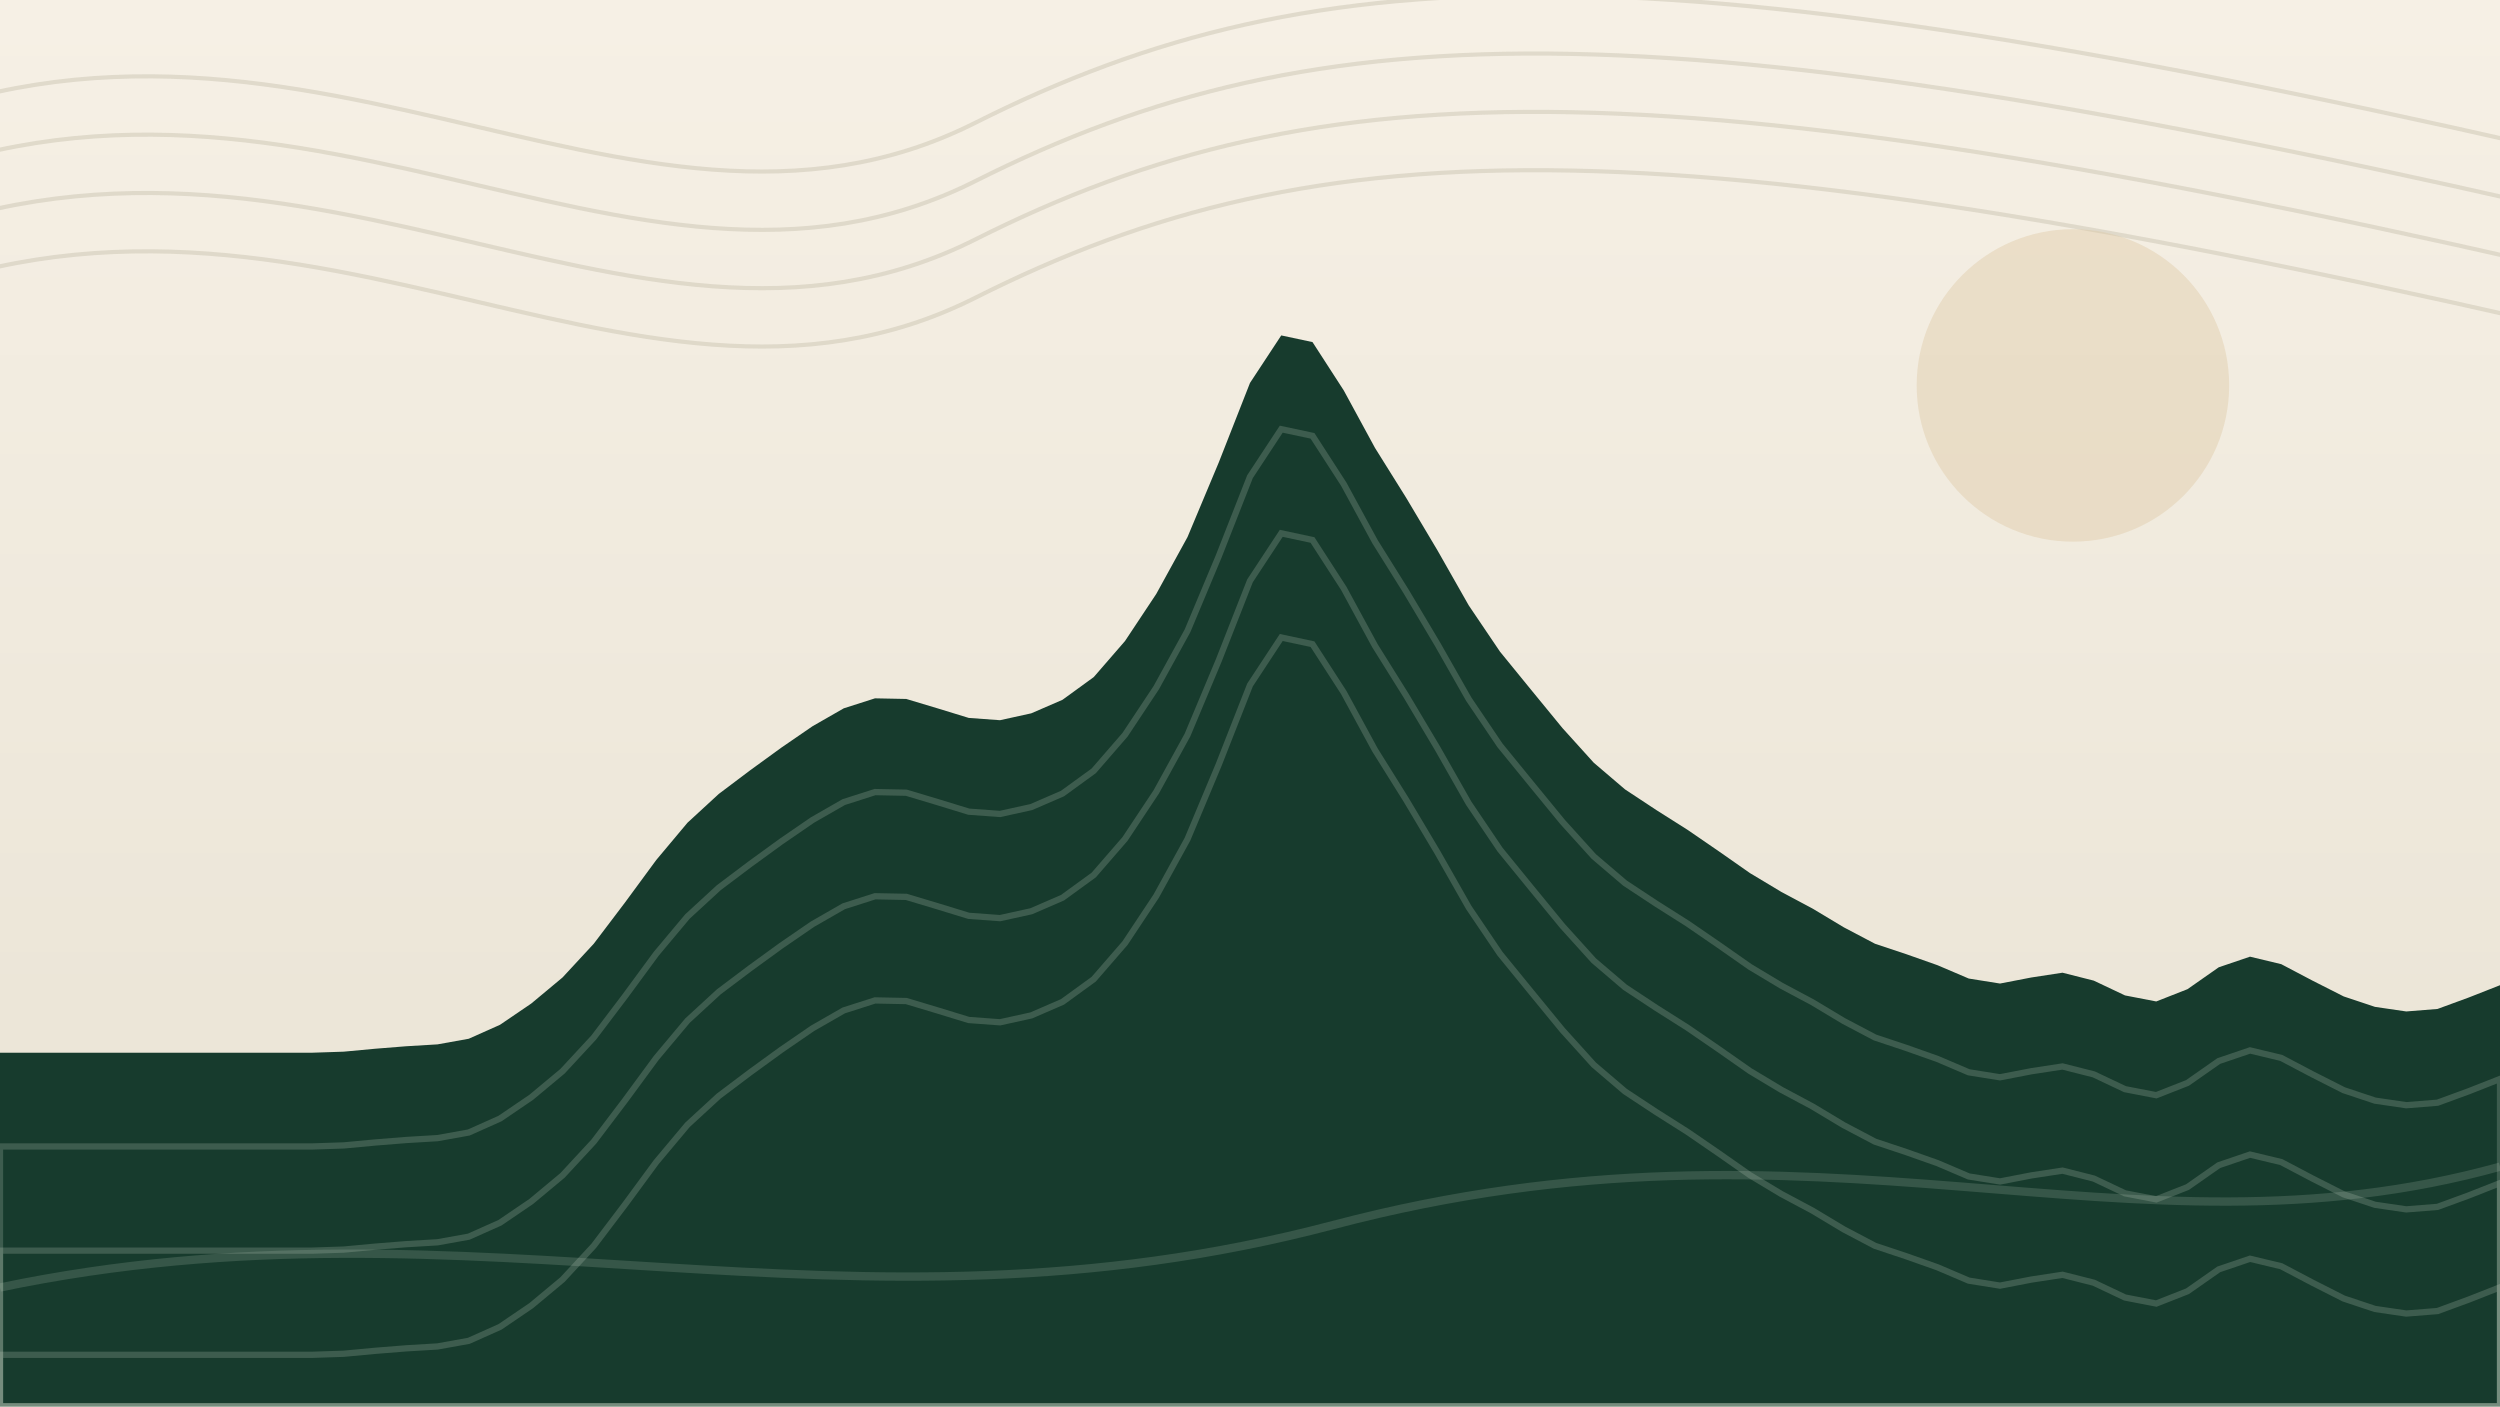
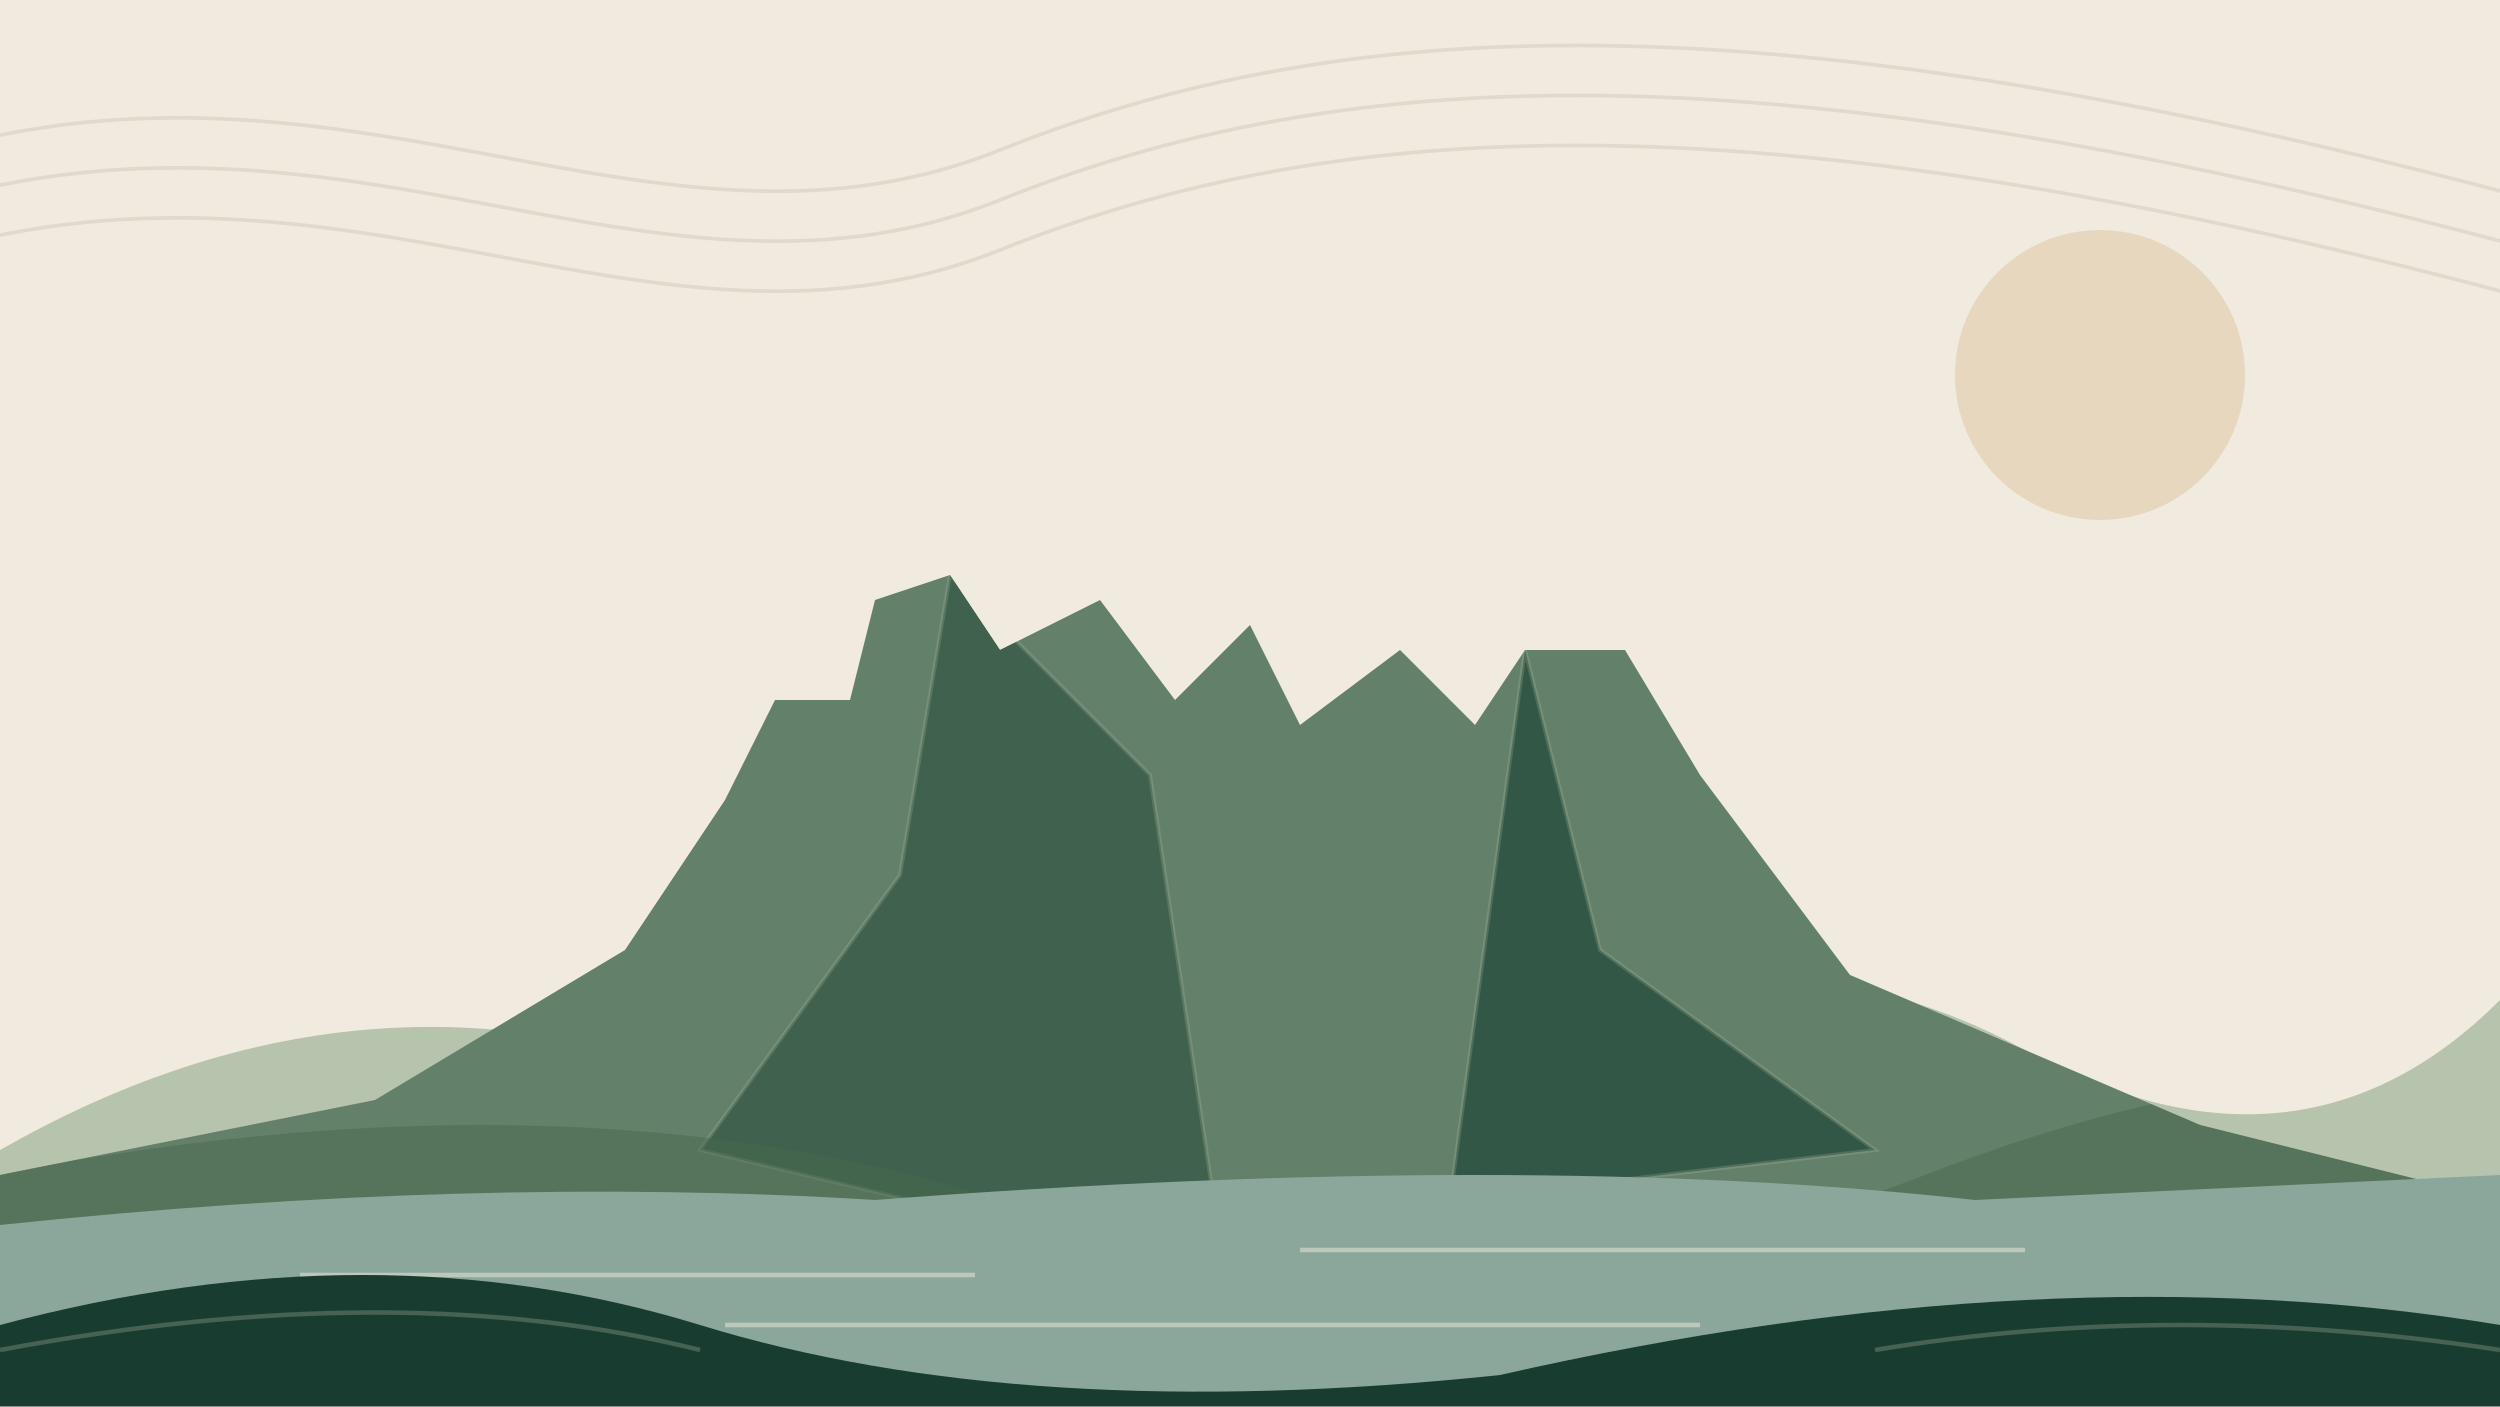
<svg xmlns="http://www.w3.org/2000/svg" viewBox="0 0 1200 675" role="img" aria-labelledby="title desc">
-   <defs>
-     <linearGradient id="paper" x2="0" y2="1">
-       <stop stop-color="#f6f0e5" />
-       <stop offset="1" stop-color="#e8e2d3" />
-     </linearGradient>
-     <clipPath id="ridge">
-       <path d="M 0 505.3 L 0.0 505.3 L 15.0 505.3 L 30.0 505.3 L 45.0 505.3 L 60.0 505.3 L 75.0 505.3 L 90.0 505.3 L 105.0 505.3 L 120.0 505.3 L 135.0 505.3 L 150.0 505.3 L 165.0 504.8 L 180.0 503.4 L 195.0 502.2 L 210.0 501.3 L 225.0 498.6 L 240.0 491.9 L 255.0 481.7 L 270.0 469.2 L 285.0 453.0 L 300.0 433.2 L 315.0 412.8 L 330.0 394.9 L 345.0 381.1 L 360.0 369.8 L 375.0 358.9 L 390.0 348.6 L 405.0 340.0 L 420.0 335.2 L 435.0 335.5 L 450.0 340.0 L 465.0 344.6 L 480.0 345.7 L 495.0 342.4 L 510.0 335.9 L 525.0 325.0 L 540.0 307.7 L 555.0 285.1 L 570.0 257.8 L 585.0 222.0 L 600.0 183.8 L 615.0 161.0 L 630.0 164.2 L 645.0 187.4 L 660.0 215.0 L 675.0 239.0 L 690.0 264.2 L 705.0 290.6 L 720.0 312.8 L 735.0 331.2 L 750.0 349.5 L 765.0 366.1 L 780.0 378.9 L 795.0 388.8 L 810.0 398.3 L 825.0 408.6 L 840.0 419.1 L 855.0 428.1 L 870.0 436.1 L 885.0 445.1 L 900.0 453.0 L 915.0 458.0 L 930.0 463.3 L 945.0 469.7 L 960.0 472.1 L 975.0 469.2 L 990.0 466.9 L 1005.0 470.7 L 1020.0 477.8 L 1035.0 480.7 L 1050.0 474.8 L 1065.0 464.3 L 1080.0 459.2 L 1095.0 462.8 L 1110.0 470.7 L 1125.0 478.3 L 1140.0 483.3 L 1155.0 485.5 L 1170.0 484.3 L 1185.0 478.8 L 1200.0 472.9 L 1200 675 L 0 675 Z" />
-     </clipPath>
-   </defs>
-   <rect width="1200" height="675" fill="url(#paper)" />
-   <g fill="none" stroke="#c9c1af" stroke-opacity=".48" stroke-width="2">
-     <path d="M-80 72 C135 -35 301 143 468 59 S801 -27 1260 80" />
-     <path d="M-80 100 C135 -7 301 171 468 87 S801 1 1260 108" />
-     <path d="M-80 128 C135 21 301 199 468 115 S801 29 1260 136" />
-     <path d="M-80 156 C135 49 301 227 468 143 S801 57 1260 164" />
-   </g>
-   <circle cx="995" cy="185" r="75" fill="#ddc9a4" fill-opacity=".42" />
-   <path d="M 0 562.2 L 0.0 562.2 L 15.0 562.2 L 30.0 562.2 L 45.0 562.2 L 60.0 562.2 L 75.0 562.2 L 90.0 562.2 L 105.0 562.2 L 120.0 562.2 L 135.0 562.2 L 150.0 562.2 L 165.0 562.0 L 180.0 561.4 L 195.0 560.9 L 210.0 560.6 L 225.0 559.4 L 240.0 556.6 L 255.0 552.3 L 270.0 547.0 L 285.0 540.3 L 300.0 532.0 L 315.0 523.4 L 330.0 515.8 L 345.0 510.1 L 360.0 505.3 L 375.0 500.7 L 390.0 496.4 L 405.0 492.8 L 420.0 490.8 L 435.0 490.9 L 450.0 492.8 L 465.0 494.8 L 480.0 495.2 L 495.0 493.8 L 510.0 491.1 L 525.0 486.5 L 540.0 479.2 L 555.0 469.8 L 570.0 458.3 L 585.0 443.2 L 600.0 427.2 L 615.0 417.6 L 630.0 419.0 L 645.0 428.7 L 660.0 440.3 L 675.0 450.4 L 690.0 460.9 L 705.0 472.1 L 720.0 481.4 L 735.0 489.1 L 750.0 496.8 L 765.0 503.8 L 780.0 509.1 L 795.0 513.3 L 810.0 517.3 L 825.0 521.6 L 840.0 526.0 L 855.0 529.8 L 870.0 533.2 L 885.0 536.9 L 900.0 540.3 L 915.0 542.4 L 930.0 544.6 L 945.0 547.3 L 960.0 548.3 L 975.0 547.0 L 990.0 546.1 L 1005.0 547.7 L 1020.0 550.7 L 1035.0 551.9 L 1050.0 549.4 L 1065.0 545.0 L 1080.0 542.9 L 1095.0 544.4 L 1110.0 547.7 L 1125.0 550.9 L 1140.0 553.0 L 1155.0 553.9 L 1170.0 553.4 L 1185.0 551.1 L 1200.0 548.6 L 1200 675 L 0 675 Z" fill="#a9bea9" />
-   <path d="M 0 553.4 L 0.0 553.4 L 15.0 553.4 L 30.0 553.4 L 45.0 553.4 L 60.0 553.4 L 75.0 553.4 L 90.0 553.4 L 105.0 553.4 L 120.0 553.4 L 135.0 553.4 L 150.0 553.4 L 165.0 553.1 L 180.0 552.2 L 195.0 551.4 L 210.0 550.9 L 225.0 549.1 L 240.0 544.7 L 255.0 538.1 L 270.0 530.0 L 285.0 519.4 L 300.0 506.6 L 315.0 493.3 L 330.0 481.7 L 345.0 472.7 L 360.0 465.3 L 375.0 458.3 L 390.0 451.6 L 405.0 446.0 L 420.0 442.9 L 435.0 443.1 L 450.0 446.0 L 465.0 449.0 L 480.0 449.7 L 495.0 447.6 L 510.0 443.3 L 525.0 436.3 L 540.0 425.0 L 555.0 410.3 L 570.0 392.6 L 585.0 369.3 L 600.0 344.5 L 615.0 329.6 L 630.0 331.7 L 645.0 346.8 L 660.0 364.7 L 675.0 380.4 L 690.0 396.7 L 705.0 413.9 L 720.0 428.3 L 735.0 440.3 L 750.0 452.1 L 765.0 463.0 L 780.0 471.3 L 795.0 477.7 L 810.0 483.9 L 825.0 490.6 L 840.0 497.4 L 855.0 503.2 L 870.0 508.5 L 885.0 514.3 L 900.0 519.4 L 915.0 522.7 L 930.0 526.2 L 945.0 530.3 L 960.0 531.9 L 975.0 530.0 L 990.0 528.5 L 1005.0 531.0 L 1020.0 535.5 L 1035.0 537.4 L 1050.0 533.6 L 1065.0 526.8 L 1080.0 523.5 L 1095.0 525.8 L 1110.0 531.0 L 1125.0 535.9 L 1140.0 539.1 L 1155.0 540.6 L 1170.0 539.8 L 1185.0 536.2 L 1200.0 532.4 L 1200 675 L 0 675 Z" fill="#668b73" />
-   <path d="M 0 505.3 L 0.0 505.3 L 15.0 505.3 L 30.0 505.3 L 45.0 505.3 L 60.0 505.3 L 75.0 505.3 L 90.0 505.3 L 105.0 505.3 L 120.0 505.3 L 135.0 505.3 L 150.0 505.3 L 165.0 504.8 L 180.0 503.4 L 195.0 502.2 L 210.0 501.3 L 225.0 498.6 L 240.0 491.9 L 255.0 481.7 L 270.0 469.2 L 285.0 453.0 L 300.0 433.2 L 315.0 412.8 L 330.0 394.9 L 345.0 381.1 L 360.0 369.8 L 375.0 358.9 L 390.0 348.6 L 405.0 340.0 L 420.0 335.2 L 435.0 335.5 L 450.0 340.0 L 465.0 344.6 L 480.0 345.7 L 495.0 342.4 L 510.0 335.9 L 525.0 325.0 L 540.0 307.7 L 555.0 285.1 L 570.0 257.8 L 585.0 222.0 L 600.0 183.8 L 615.0 161.0 L 630.0 164.2 L 645.0 187.4 L 660.0 215.0 L 675.0 239.0 L 690.0 264.2 L 705.0 290.6 L 720.0 312.8 L 735.0 331.2 L 750.0 349.5 L 765.0 366.1 L 780.0 378.9 L 795.0 388.8 L 810.0 398.3 L 825.0 408.6 L 840.0 419.1 L 855.0 428.1 L 870.0 436.1 L 885.0 445.1 L 900.0 453.0 L 915.0 458.0 L 930.0 463.3 L 945.0 469.7 L 960.0 472.1 L 975.0 469.2 L 990.0 466.9 L 1005.0 470.7 L 1020.0 477.8 L 1035.0 480.7 L 1050.0 474.8 L 1065.0 464.3 L 1080.0 459.2 L 1095.0 462.8 L 1110.0 470.7 L 1125.0 478.3 L 1140.0 483.3 L 1155.0 485.5 L 1170.0 484.3 L 1185.0 478.8 L 1200.0 472.9 L 1200 675 L 0 675 Z" fill="#173b2d" />
-   <g clip-path="url(#ridge)">
-     <path d="M 0 550.3 L 0.0 550.3 L 15.0 550.3 L 30.0 550.3 L 45.0 550.3 L 60.0 550.3 L 75.0 550.3 L 90.0 550.3 L 105.0 550.3 L 120.0 550.3 L 135.0 550.3 L 150.0 550.3 L 165.0 549.8 L 180.0 548.4 L 195.0 547.2 L 210.0 546.3 L 225.0 543.6 L 240.0 536.9 L 255.0 526.7 L 270.0 514.2 L 285.0 498.0 L 300.0 478.2 L 315.0 457.8 L 330.0 439.9 L 345.0 426.1 L 360.0 414.8 L 375.0 403.9 L 390.0 393.6 L 405.0 385.0 L 420.0 380.2 L 435.0 380.5 L 450.0 385.0 L 465.0 389.6 L 480.0 390.7 L 495.0 387.4 L 510.0 380.9 L 525.0 370.0 L 540.0 352.7 L 555.0 330.1 L 570.0 302.8 L 585.0 267.0 L 600.0 228.8 L 615.0 206.0 L 630.0 209.2 L 645.0 232.4 L 660.0 260.0 L 675.0 284.0 L 690.0 309.2 L 705.0 335.6 L 720.0 357.8 L 735.0 376.2 L 750.0 394.5 L 765.0 411.1 L 780.0 423.9 L 795.0 433.8 L 810.0 443.3 L 825.0 453.6 L 840.0 464.1 L 855.0 473.1 L 870.0 481.1 L 885.0 490.1 L 900.0 498.0 L 915.0 503.0 L 930.0 508.3 L 945.0 514.7 L 960.0 517.1 L 975.0 514.2 L 990.0 511.9 L 1005.0 515.7 L 1020.0 522.8 L 1035.0 525.7 L 1050.0 519.8 L 1065.0 509.3 L 1080.0 504.2 L 1095.0 507.8 L 1110.0 515.7 L 1125.0 523.3 L 1140.0 528.3 L 1155.0 530.5 L 1170.0 529.3 L 1185.0 523.8 L 1200.0 517.9 L 1200 675 L 0 675 Z" fill="none" stroke="#d8e2d2" stroke-opacity=".20" stroke-width="3" />
-     <path d="M 0 600.3 L 0.0 600.3 L 15.0 600.3 L 30.0 600.3 L 45.0 600.3 L 60.0 600.3 L 75.0 600.3 L 90.0 600.3 L 105.0 600.3 L 120.0 600.3 L 135.0 600.3 L 150.0 600.3 L 165.0 599.8 L 180.0 598.4 L 195.0 597.2 L 210.0 596.3 L 225.0 593.6 L 240.0 586.9 L 255.0 576.7 L 270.0 564.2 L 285.0 548.0 L 300.0 528.2 L 315.0 507.8 L 330.0 489.9 L 345.0 476.1 L 360.0 464.8 L 375.0 453.9 L 390.0 443.6 L 405.0 435.0 L 420.0 430.2 L 435.0 430.5 L 450.0 435.0 L 465.0 439.6 L 480.0 440.7 L 495.0 437.4 L 510.0 430.9 L 525.0 420.0 L 540.0 402.7 L 555.0 380.1 L 570.0 352.8 L 585.0 317.0 L 600.0 278.8 L 615.0 256.0 L 630.0 259.2 L 645.0 282.4 L 660.0 310.0 L 675.0 334.0 L 690.0 359.2 L 705.0 385.6 L 720.0 407.8 L 735.0 426.2 L 750.0 444.5 L 765.0 461.1 L 780.0 473.9 L 795.0 483.8 L 810.0 493.3 L 825.0 503.6 L 840.0 514.1 L 855.0 523.1 L 870.0 531.1 L 885.0 540.1 L 900.0 548.0 L 915.0 553.0 L 930.0 558.3 L 945.0 564.7 L 960.0 567.1 L 975.0 564.2 L 990.0 561.9 L 1005.0 565.7 L 1020.0 572.8 L 1035.0 575.7 L 1050.0 569.8 L 1065.0 559.3 L 1080.0 554.2 L 1095.0 557.8 L 1110.0 565.7 L 1125.0 573.3 L 1140.0 578.3 L 1155.0 580.5 L 1170.0 579.3 L 1185.0 573.8 L 1200.0 567.9 L 1200 675 L 0 675 Z" fill="none" stroke="#d8e2d2" stroke-opacity=".20" stroke-width="3" />
-     <path d="M 0 650.3 L 0.0 650.3 L 15.0 650.3 L 30.0 650.3 L 45.0 650.3 L 60.0 650.3 L 75.0 650.3 L 90.0 650.3 L 105.0 650.3 L 120.0 650.3 L 135.0 650.3 L 150.0 650.3 L 165.0 649.8 L 180.0 648.4 L 195.0 647.2 L 210.0 646.3 L 225.0 643.6 L 240.0 636.9 L 255.0 626.7 L 270.0 614.2 L 285.0 598.0 L 300.0 578.2 L 315.0 557.8 L 330.0 539.9 L 345.0 526.1 L 360.0 514.8 L 375.0 503.9 L 390.0 493.6 L 405.0 485.0 L 420.0 480.2 L 435.0 480.5 L 450.0 485.0 L 465.0 489.6 L 480.0 490.7 L 495.0 487.4 L 510.0 480.9 L 525.0 470.0 L 540.0 452.7 L 555.0 430.1 L 570.0 402.8 L 585.0 367.0 L 600.0 328.8 L 615.0 306.0 L 630.0 309.2 L 645.0 332.4 L 660.0 360.0 L 675.0 384.0 L 690.0 409.2 L 705.0 435.6 L 720.0 457.8 L 735.0 476.2 L 750.0 494.5 L 765.0 511.1 L 780.0 523.9 L 795.0 533.8 L 810.0 543.3 L 825.0 553.6 L 840.0 564.1 L 855.0 573.1 L 870.0 581.1 L 885.0 590.1 L 900.0 598.0 L 915.0 603.0 L 930.0 608.3 L 945.0 614.7 L 960.0 617.1 L 975.0 614.2 L 990.0 611.9 L 1005.0 615.7 L 1020.0 622.8 L 1035.0 625.7 L 1050.0 619.8 L 1065.0 609.3 L 1080.0 604.2 L 1095.0 607.8 L 1110.0 615.7 L 1125.0 623.3 L 1140.0 628.3 L 1155.0 630.5 L 1170.0 629.3 L 1185.0 623.8 L 1200.0 617.9 L 1200 675 L 0 675 Z" fill="none" stroke="#d8e2d2" stroke-opacity=".20" stroke-width="3" />
-     <path d="M0 618 C230 570 405 650 640 588 S1020 610 1200 560" fill="none" stroke="#c5d7c2" stroke-opacity=".18" stroke-width="4" />
+   <rect width="1200" height="675" fill="#f1ebdf" />
+   <g transform="scale(12)">
+     <g fill="none" stroke="#c7bdab" stroke-opacity=".36" stroke-width=".15">
+       <path d="M-8 8 C12 -1 25 12 40 6 S73 0 105 9" />
+       <path d="M-8 10 C12 1 25 14 40 8 S73 2 105 11" />
+       <path d="M-8 12 C12 3 25 16 40 10 S73 4 105 13" />
+     </g>
+     <circle cx="84" cy="15" r="5.8" fill="#d6bd91" opacity=".42" />
+     <path d="M0 46 Q14 38 28 43 T56 42 T81 42 T100 40 V56.25 H0Z" fill="#b6c4ad" />
+     <defs>
+       <clipPath id="mountain">
+         <path d="M0 47 L15 44 L25 38 L29 32 L31 28 L34 28 L35 24 L38 23 L40 26 L44 24 L47 28 L50 25 L52 29 L56 26 L59 29 L61 26 L65 26 L68 31 L74 39 L88 45 L100 48 L100 56.25 L0 56.25 Z" />
+       </clipPath>
+     </defs>
+     <path d="M0 47 L15 44 L25 38 L29 32 L31 28 L34 28 L35 24 L38 23 L40 26 L44 24 L47 28 L50 25 L52 29 L56 26 L59 29 L61 26 L65 26 L68 31 L74 39 L88 45 L100 48 L100 56.25 L0 56.25 Z" fill="#63806a" />
+     <g clip-path="url(#mountain)">
+       <path d="M38 23 L36 35 L28 46 L49 51 L46 31 Z" fill="#315541" opacity=".72" />
+       <path d="M61 26 L64 38 L75 46 L58 48 Z" fill="#204637" opacity=".72" />
+       <path d="M38 23 L36 35 L28 46 L49 51 L46 31 Z" fill="none" stroke="#c9d1b7" stroke-opacity=".19" stroke-width=".16" />
+       <path d="M61 26 L64 38 L75 46 L58 48 Z" fill="none" stroke="#c9d1b7" stroke-opacity=".19" stroke-width=".16" />
+       <path d="M-5 48 Q21 42 40 48 T77 47 T108 45 V60 H-5Z" fill="#47674e" opacity=".48" />
+     </g>
+     <path d="M0 49 Q19 47 35 48 Q61 46 79 48 L100 47 L100 56.25 L0 56.25Z" fill="#8ba79b" />
+     <path d="M12 51 H39 M52 50 H81 M29 53 H68 M74 54 H94" stroke="#e0e5d1" stroke-opacity=".55" stroke-width=".18" />
+     <path d="M0 53 Q15 49 28 53 T60 55 Q82 50 100 53 V56.25 H0Z" fill="#183d30" />
+     <path d="M0 54 Q16 51 28 54 M75 54 Q87 52 100 54" fill="none" stroke="#d6d9bc" stroke-opacity=".24" stroke-width=".18" />
  </g>
</svg>
